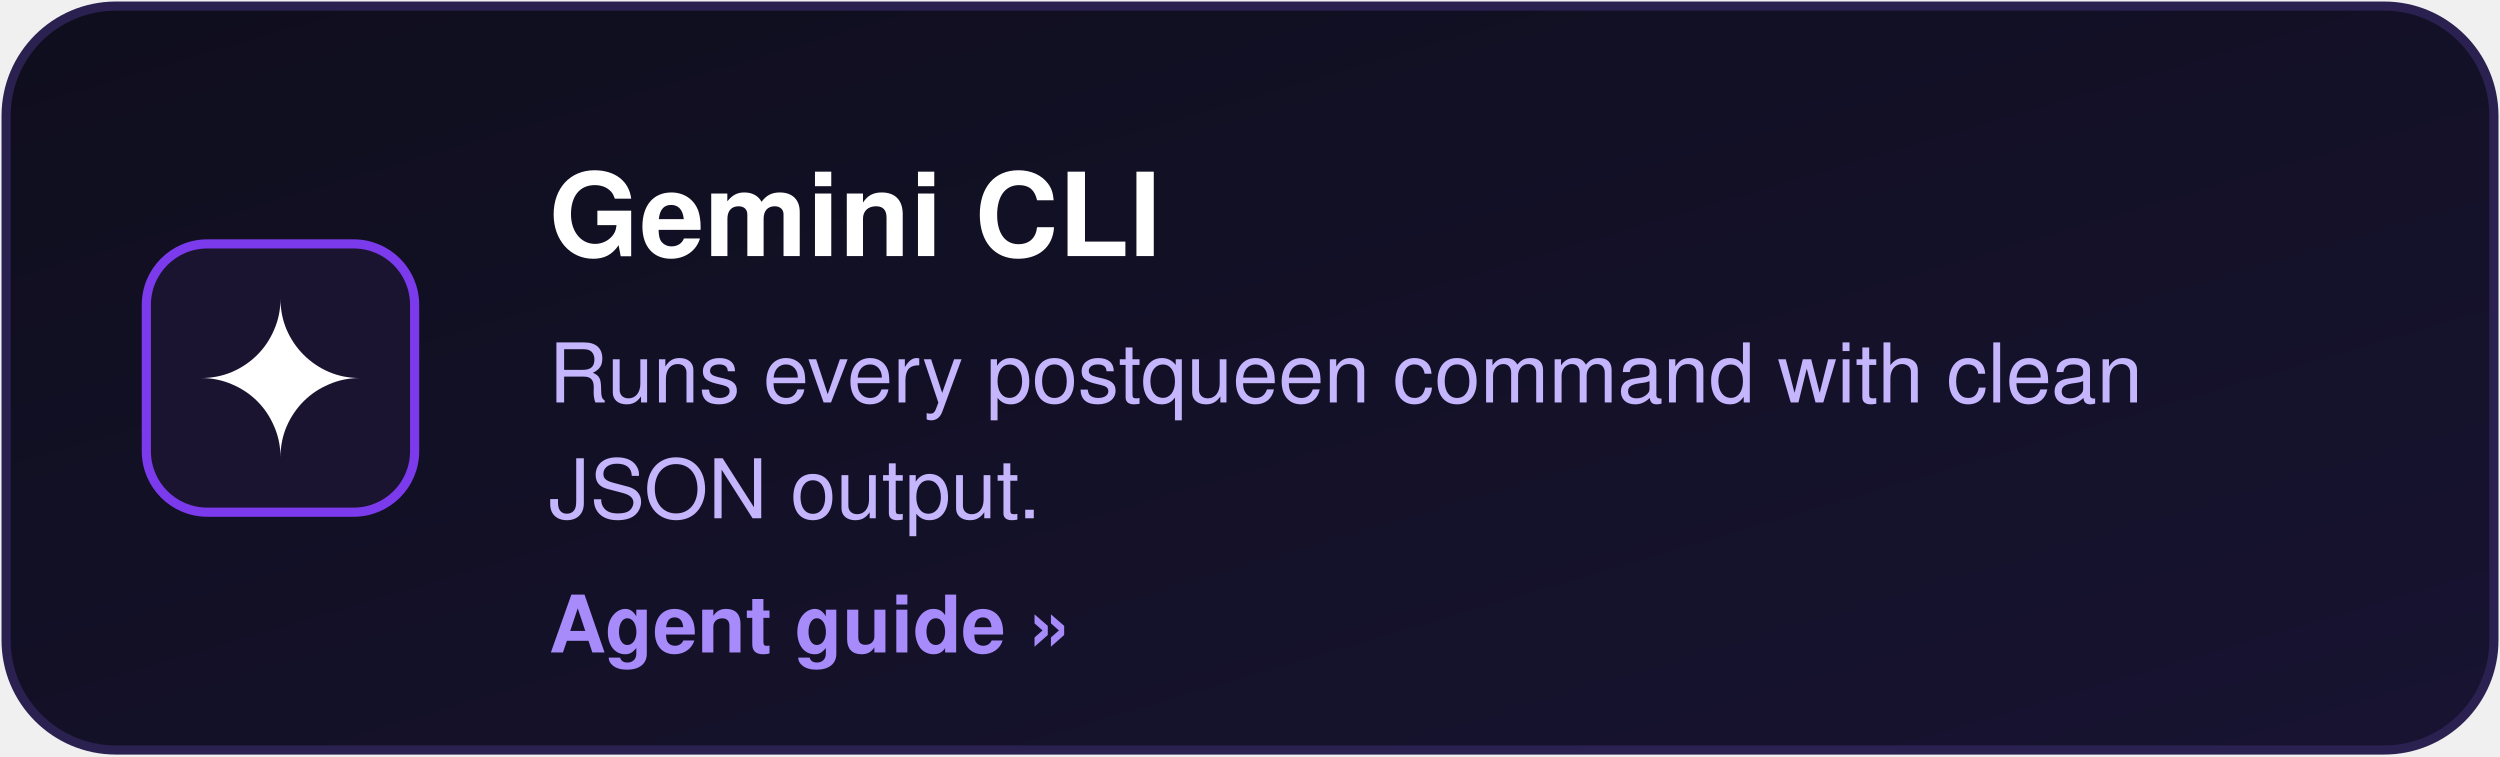
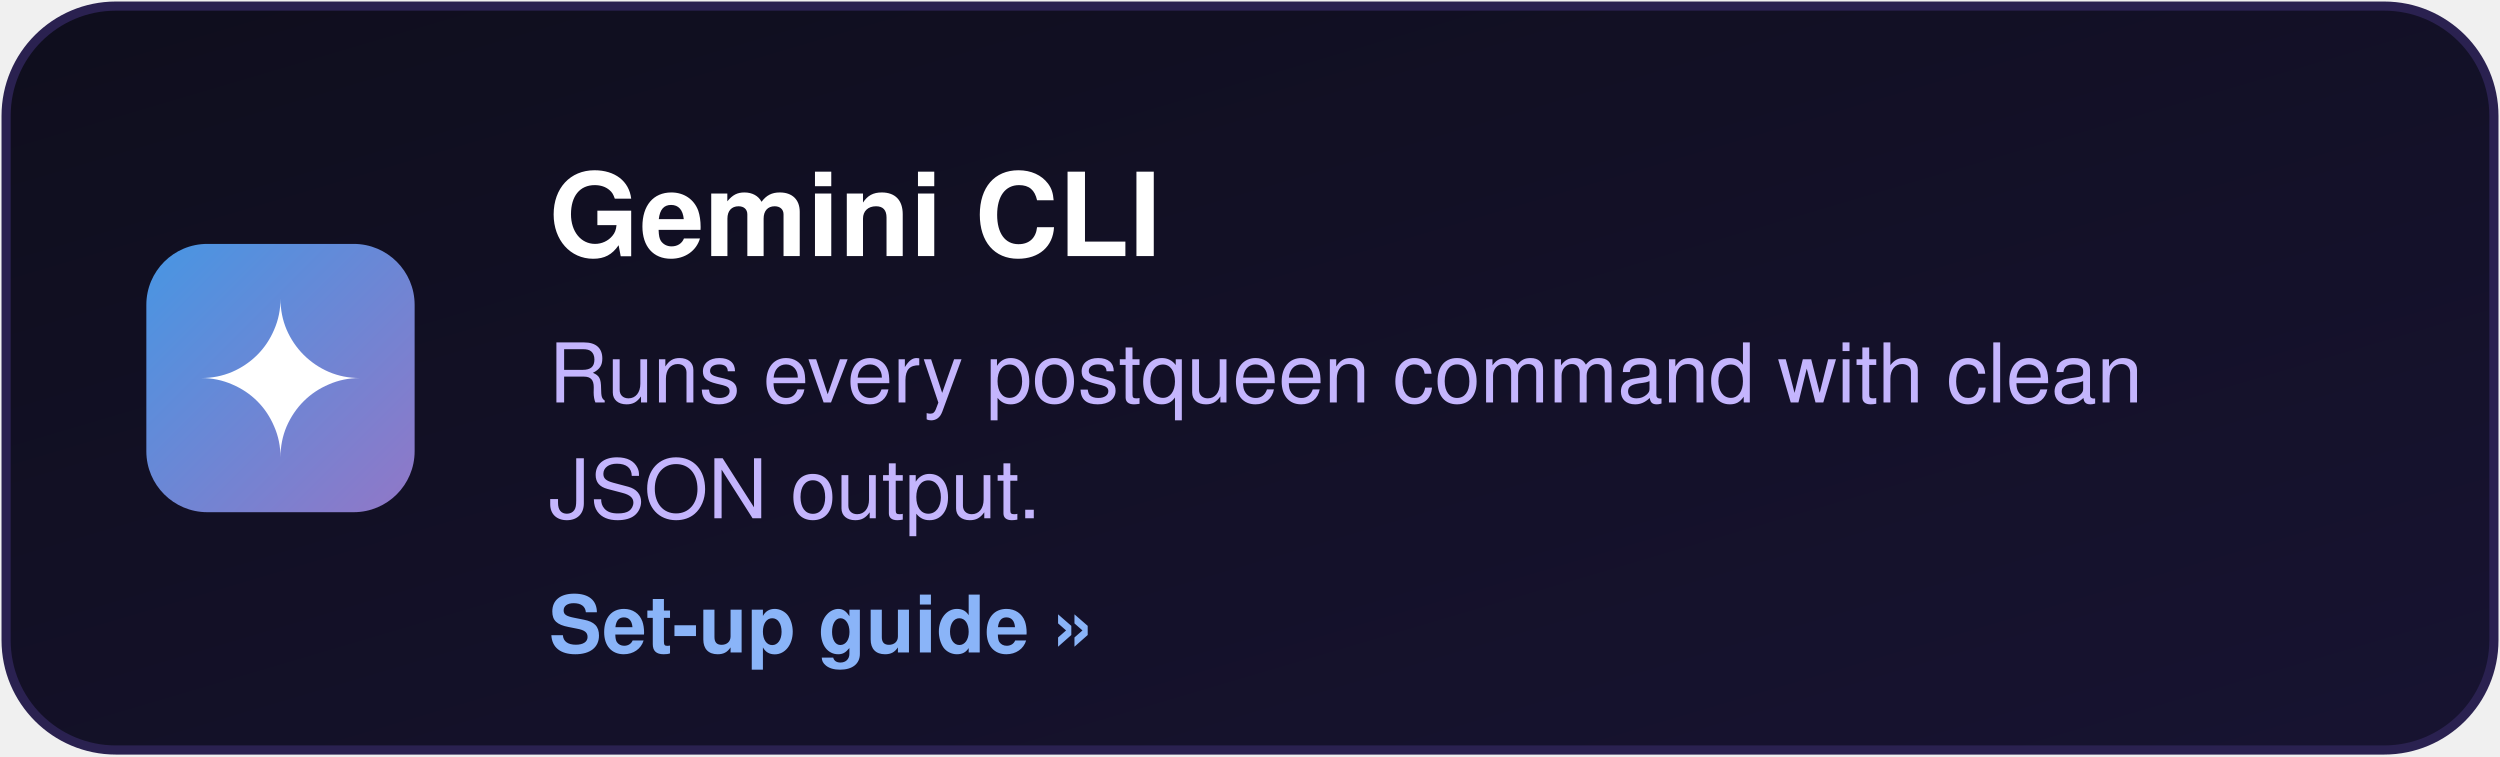
<svg xmlns="http://www.w3.org/2000/svg" width="410" height="124" viewBox="0 0 410 124" role="img" aria-label="Gemini CLI: Runs every postqueen command with clean JSON output.">
  <defs>
    <linearGradient id="bg" x1="0" y1="0" x2="1" y2="1">
      <stop offset="0" stop-color="#0f0e1d" />
      <stop offset="1" stop-color="#171331" />
    </linearGradient>
+     <linearGradient id="chip" x1="0" y1="0" x2="1" y2="1">
+       <stop offset="0" stop-color="#4796e3" />
+       <stop offset="1" stop-color="#9177c7" />
+     </linearGradient>
  </defs>
  <rect x="1" y="1" width="408" height="122" rx="18" fill="url(#bg)" stroke="#2a2150" stroke-width="1.5" />
-   <rect x="24" y="40" width="44" height="44" rx="10" fill="#1b1430" stroke="#7c3aed" stroke-width="1.5" />
+   <rect x="24" y="40" width="44" height="44" rx="10" fill="url(#chip)" />
  <svg viewBox="0 0 24 24" width="26" height="26" x="33" y="49" fill="#ffffff">
    <path d="M11.04 19.32Q12 21.51 12 24q0-2.49.93-4.68.96-2.19 2.58-3.81t3.81-2.55Q21.51 12 24 12q-2.49 0-4.68-.93a12.3 12.3 0 0 1-3.81-2.58 12.3 12.3 0 0 1-2.58-3.81Q12 2.49 12 0q0 2.49-.96 4.68-.93 2.19-2.55 3.81a12.3 12.3 0 0 1-3.81 2.58Q2.49 12 0 12q2.49 0 4.68.96 2.19.93 3.81 2.55t2.55 3.81" />
  </svg>
  <text x="90" y="42" font-family="'Segoe UI',Helvetica,Arial,sans-serif" font-size="19" font-weight="700" fill="#ffffff">Gemini CLI</text>
  <text x="90" y="66" font-family="'Segoe UI',Helvetica,Arial,sans-serif" font-size="13.5" fill="#c4b5fd">Runs every postqueen command with clean</text>
  <text x="90" y="85" font-family="'Segoe UI',Helvetica,Arial,sans-serif" font-size="13.5" fill="#c4b5fd">JSON output.</text>
-   <text x="90" y="107" font-family="'Segoe UI',Helvetica,Arial,sans-serif" font-size="13" font-weight="600" fill="#a78bfa">Agent guide »</text>
+   <text x="90" y="107" font-family="'Segoe UI',Helvetica,Arial,sans-serif" font-size="13" font-weight="600" fill="#8ab4f8">Set-up guide »</text>
</svg>
